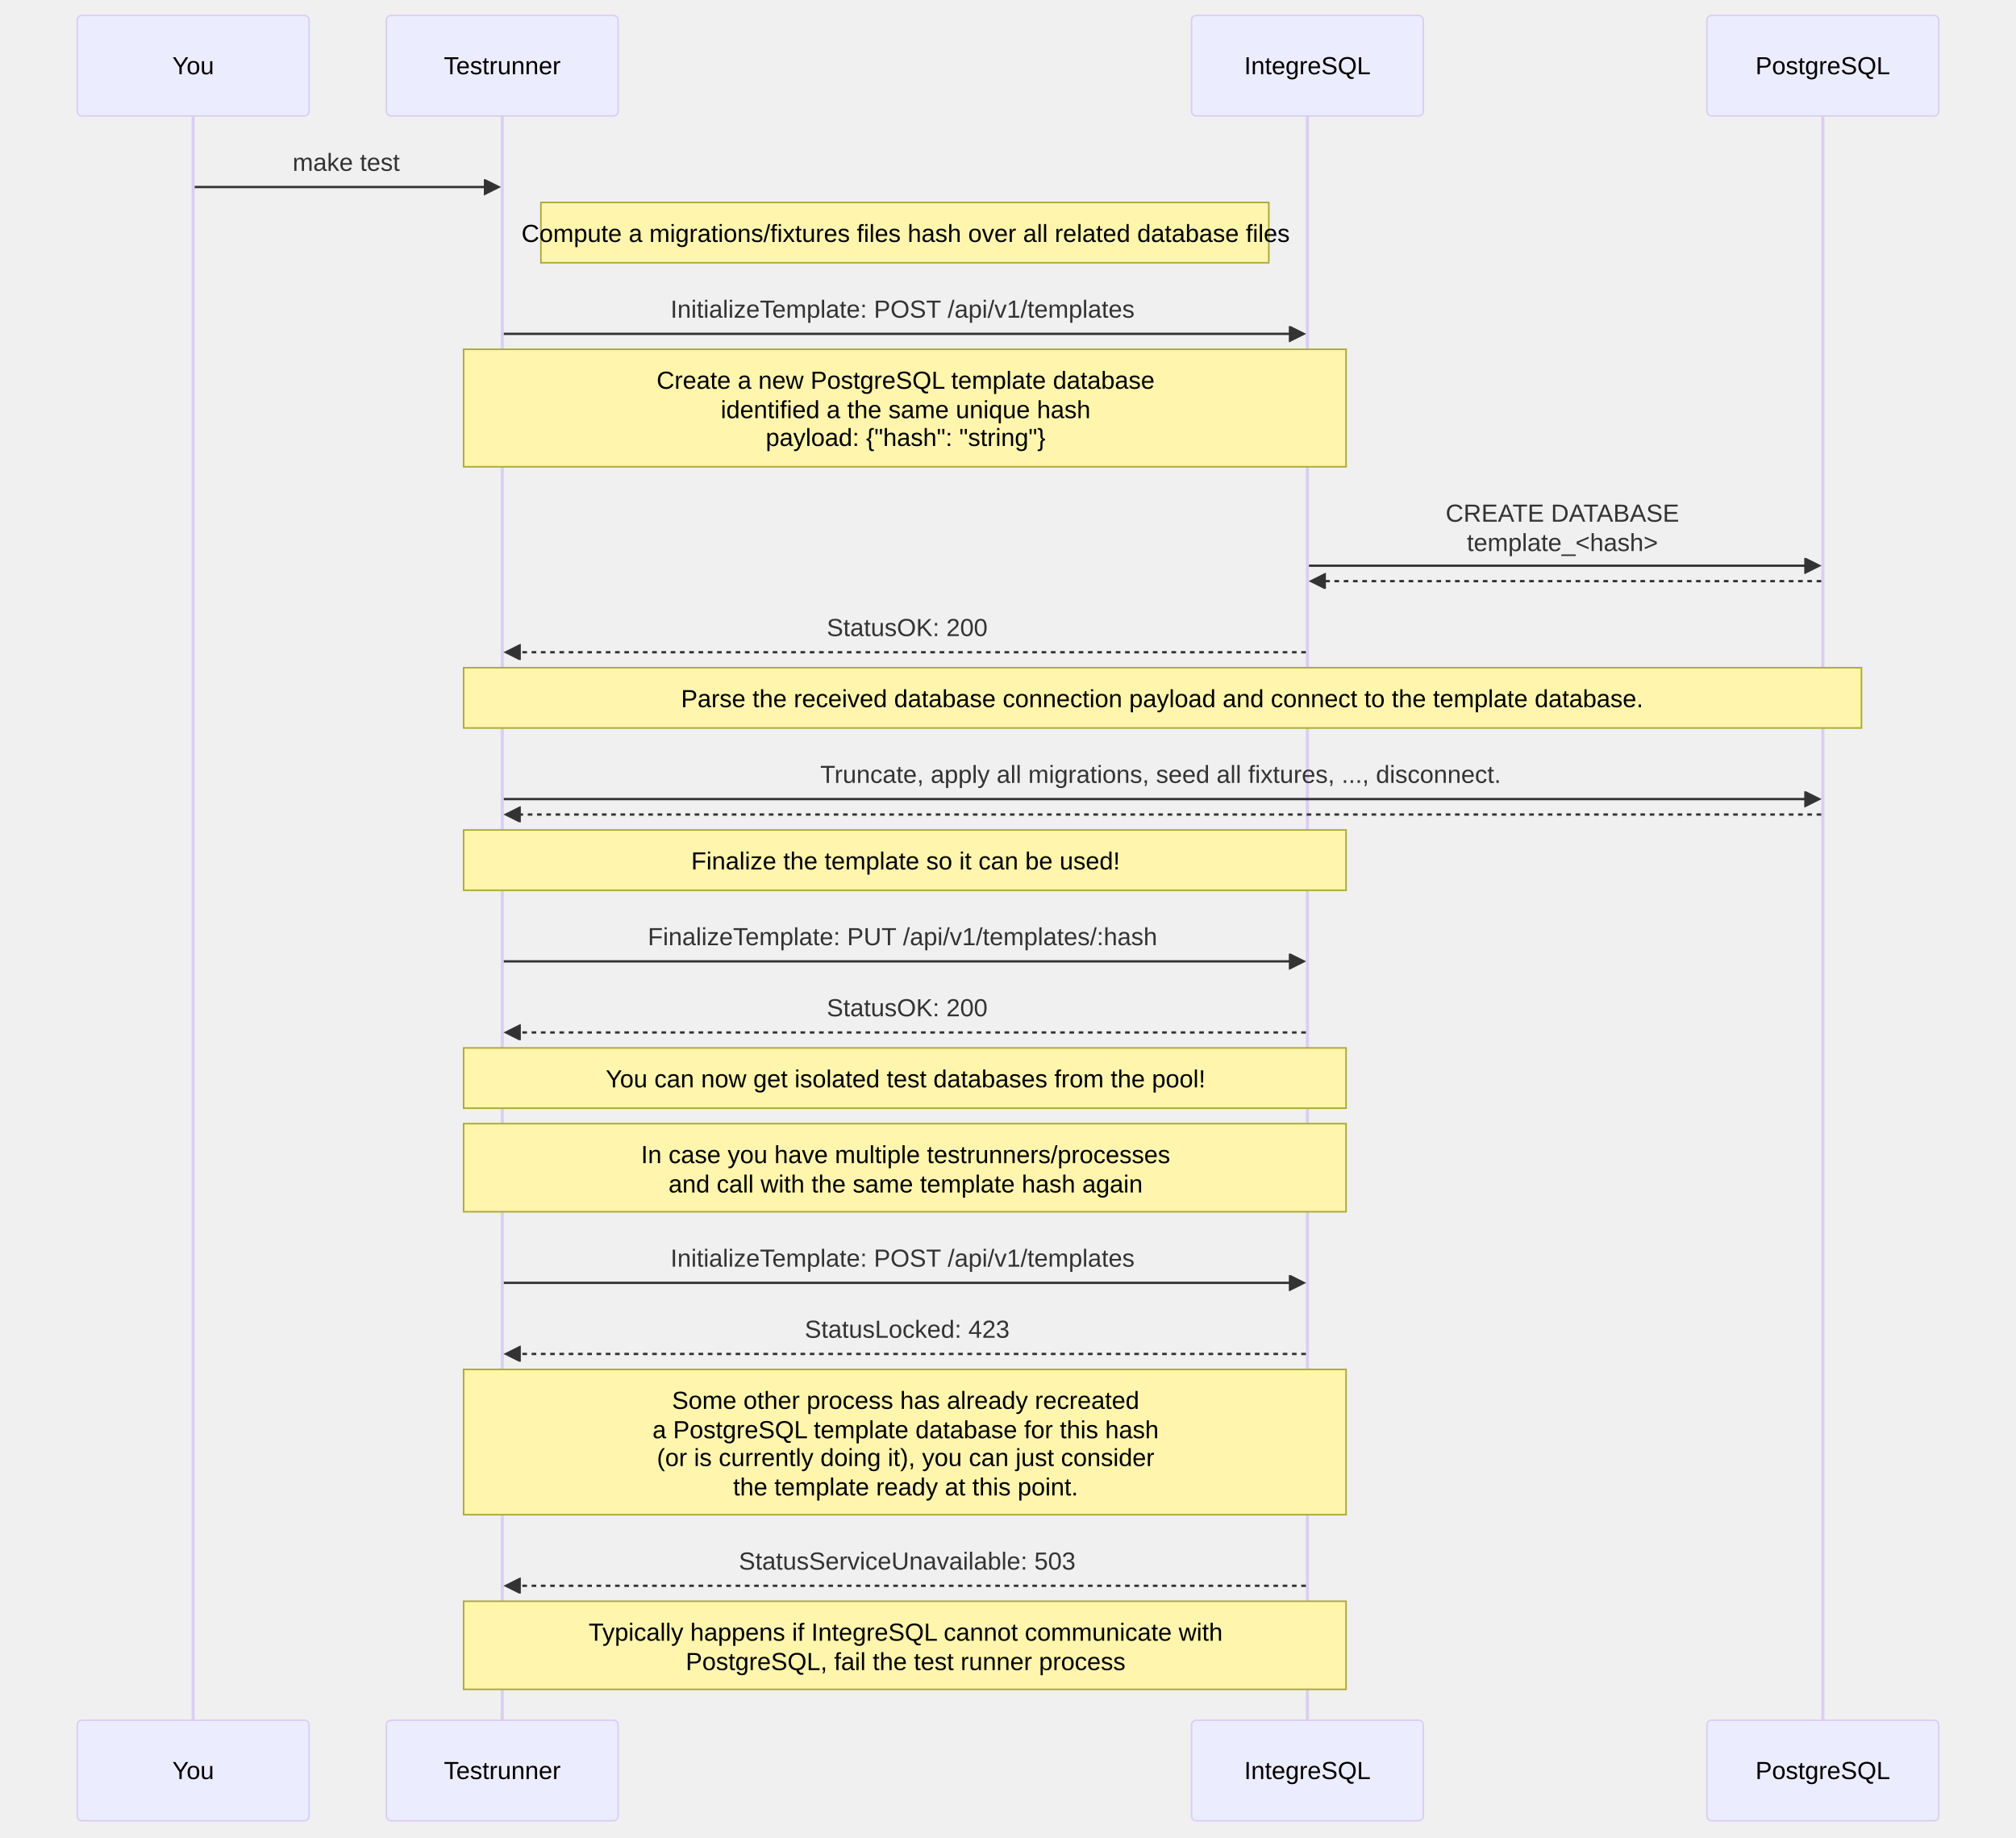
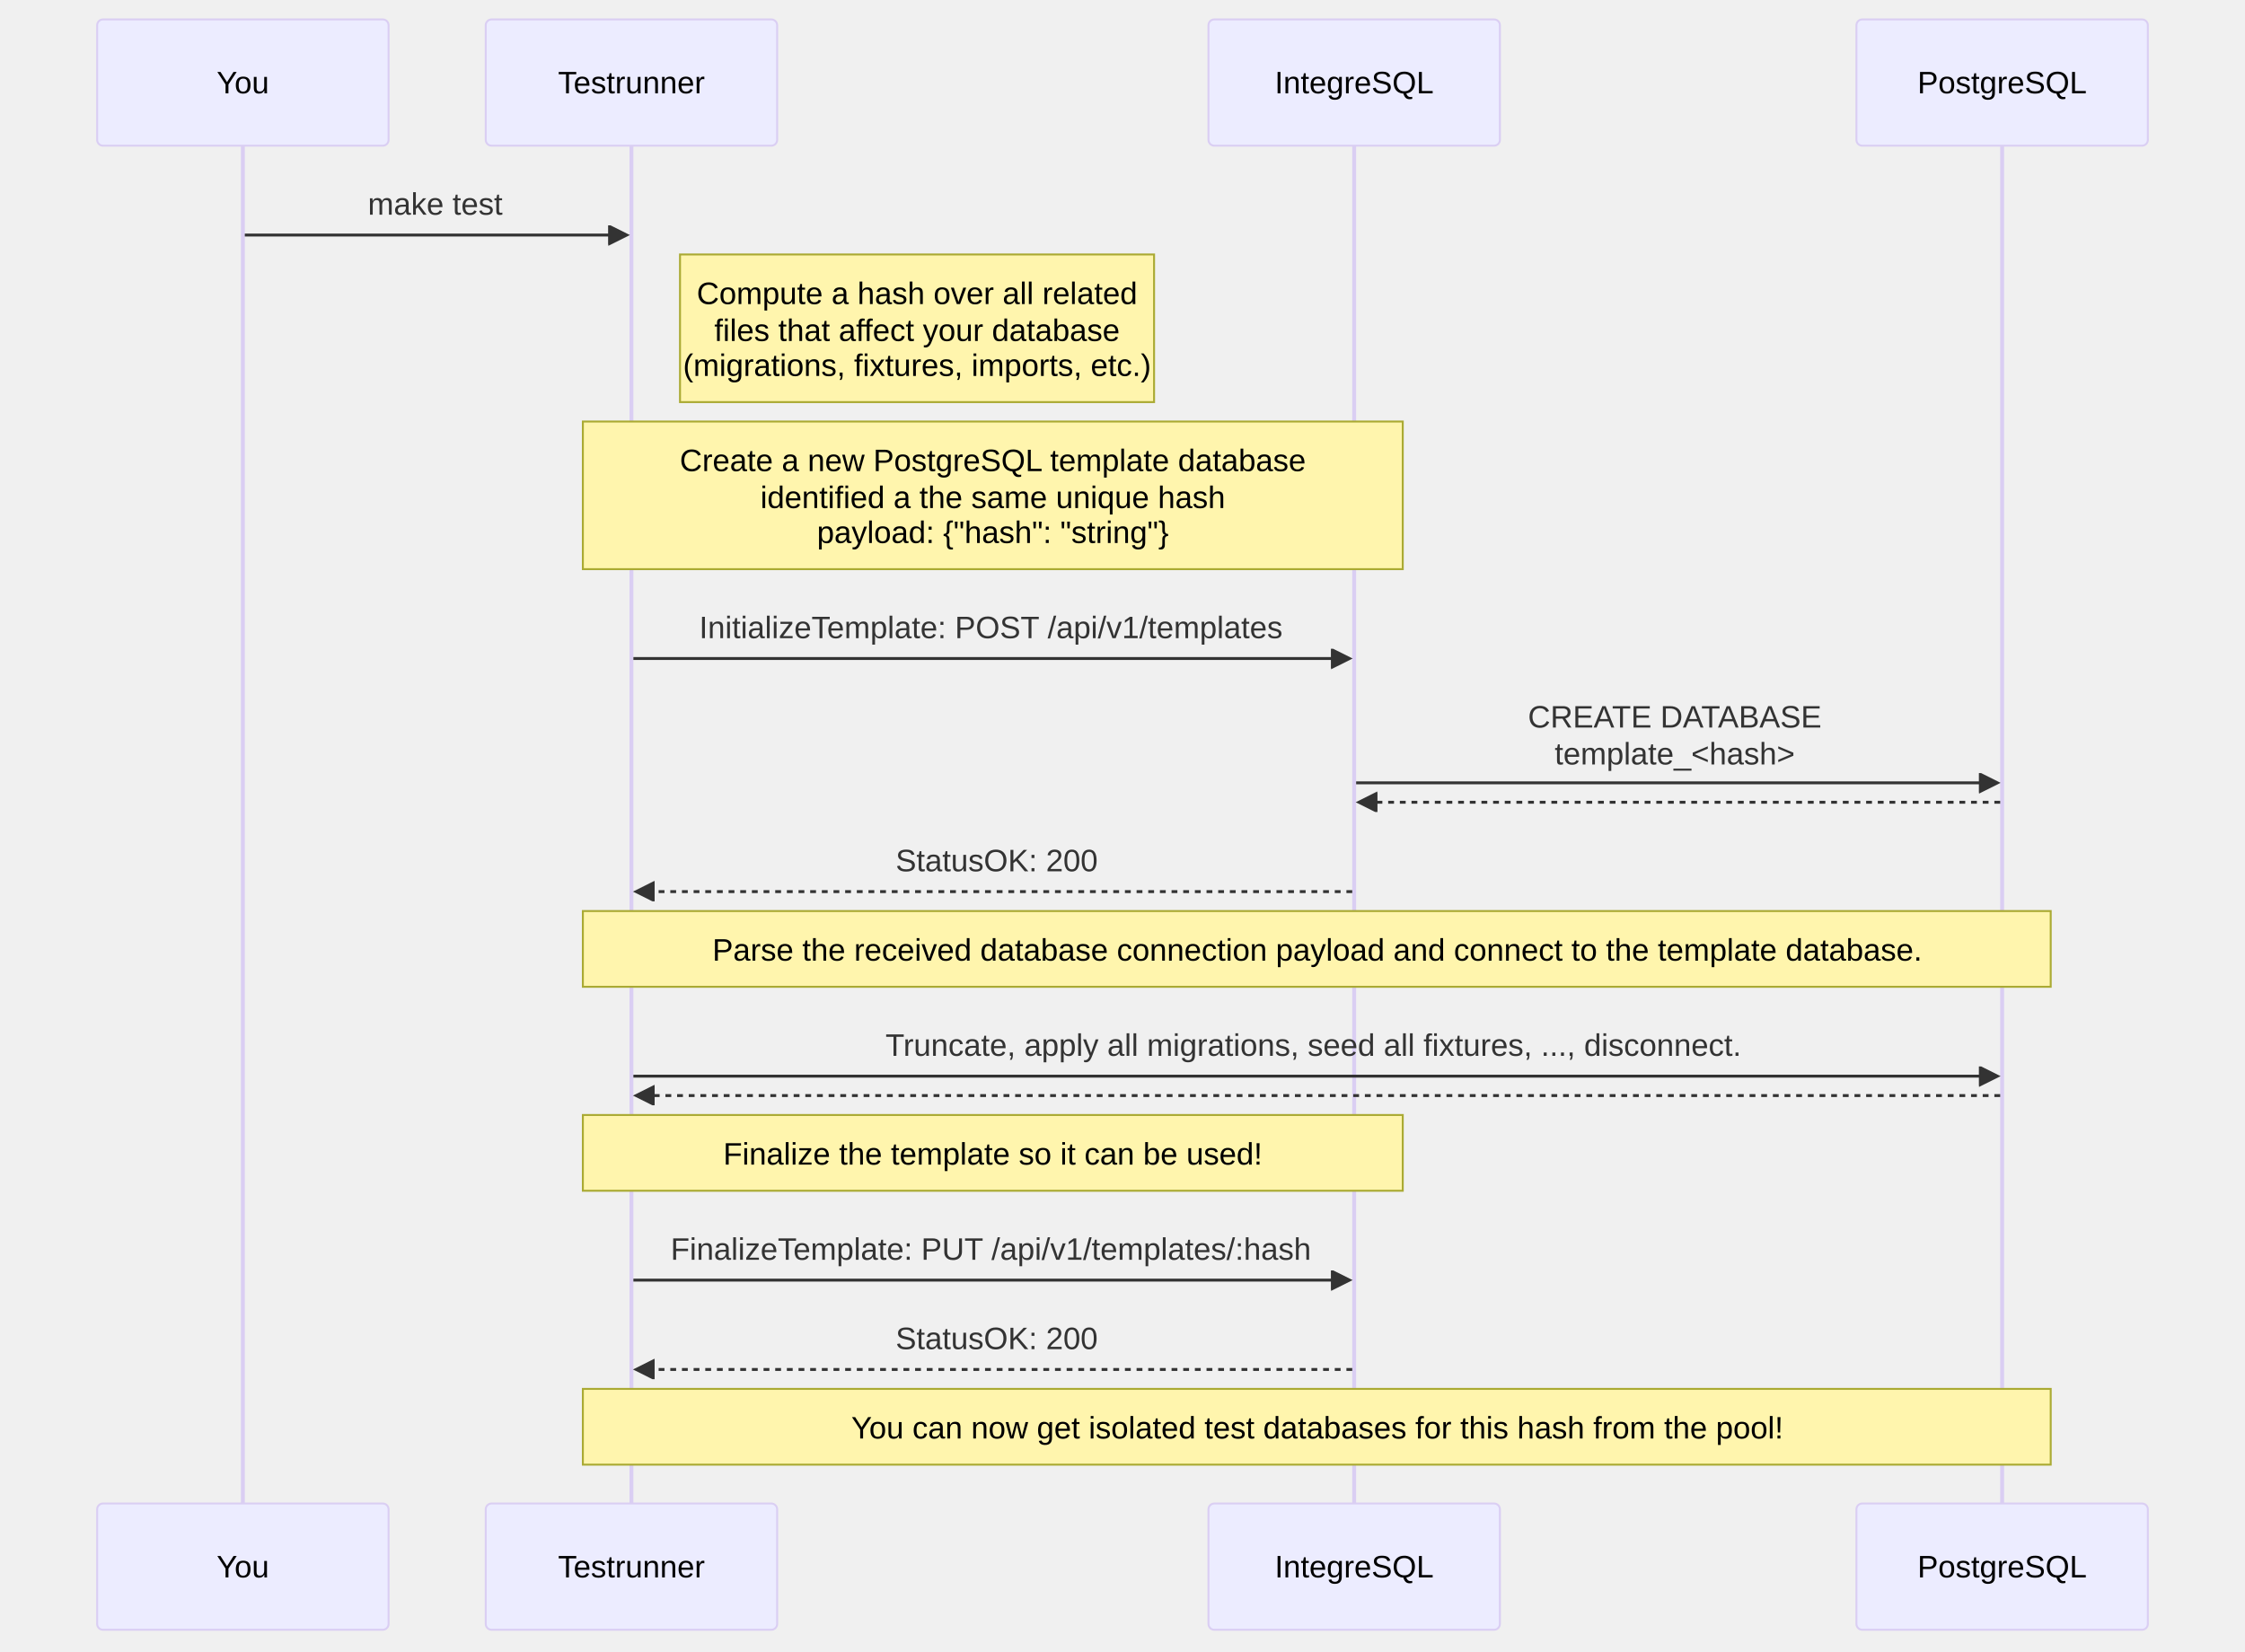
- <svg xmlns="http://www.w3.org/2000/svg" aria-roledescription="sequence" role="graphics-document document" viewBox="-50 -10 1304.5 1189" style="max-width: 1304.5px; background-color: white;" width="100%" id="my-svg">
+ <svg xmlns="http://www.w3.org/2000/svg" aria-roledescription="sequence" role="graphics-document document" viewBox="-50 -10 1155.5 850" style="max-width: 1155.5px; background-color: white;" width="100%" id="my-svg">
  <g>
-     <rect class="actor" ry="3" rx="3" height="65" width="150" stroke="#666" fill="#eaeaea" y="1103" x="1054.5" />
-     <text style="text-anchor: middle; font-size: 16px; font-weight: 400;" class="actor" alignment-baseline="central" dominant-baseline="central" y="1135.5" x="1129.5">
-       <tspan dy="0" x="1129.5">PostgreSQL</tspan>
+     <rect class="actor" ry="3" rx="3" height="65" width="150" stroke="#666" fill="#eaeaea" y="764" x="905.5" />
+     <text style="text-anchor: middle; font-size: 16px; font-weight: 400;" class="actor" alignment-baseline="central" dominant-baseline="central" y="796.5" x="980.5">
+       <tspan dy="0" x="980.5">PostgreSQL</tspan>
    </text>
  </g>
  <g>
-     <rect class="actor" ry="3" rx="3" height="65" width="150" stroke="#666" fill="#eaeaea" y="1103" x="721" />
-     <text style="text-anchor: middle; font-size: 16px; font-weight: 400;" class="actor" alignment-baseline="central" dominant-baseline="central" y="1135.5" x="796">
-       <tspan dy="0" x="796">IntegreSQL</tspan>
+     <rect class="actor" ry="3" rx="3" height="65" width="150" stroke="#666" fill="#eaeaea" y="764" x="572" />
+     <text style="text-anchor: middle; font-size: 16px; font-weight: 400;" class="actor" alignment-baseline="central" dominant-baseline="central" y="796.5" x="647">
+       <tspan dy="0" x="647">IntegreSQL</tspan>
    </text>
  </g>
  <g>
-     <rect class="actor" ry="3" rx="3" height="65" width="150" stroke="#666" fill="#eaeaea" y="1103" x="200" />
-     <text style="text-anchor: middle; font-size: 16px; font-weight: 400;" class="actor" alignment-baseline="central" dominant-baseline="central" y="1135.5" x="275">
+     <rect class="actor" ry="3" rx="3" height="65" width="150" stroke="#666" fill="#eaeaea" y="764" x="200" />
+     <text style="text-anchor: middle; font-size: 16px; font-weight: 400;" class="actor" alignment-baseline="central" dominant-baseline="central" y="796.5" x="275">
      <tspan dy="0" x="275">Testrunner</tspan>
    </text>
  </g>
  <g>
-     <rect class="actor" ry="3" rx="3" height="65" width="150" stroke="#666" fill="#eaeaea" y="1103" x="0" />
-     <text style="text-anchor: middle; font-size: 16px; font-weight: 400;" class="actor" alignment-baseline="central" dominant-baseline="central" y="1135.5" x="75">
+     <rect class="actor" ry="3" rx="3" height="65" width="150" stroke="#666" fill="#eaeaea" y="764" x="0" />
+     <text style="text-anchor: middle; font-size: 16px; font-weight: 400;" class="actor" alignment-baseline="central" dominant-baseline="central" y="796.5" x="75">
      <tspan dy="0" x="75">You</tspan>
    </text>
  </g>
  <g>
-     <line stroke="#999" stroke-width="0.5px" class="200" y2="1103" x2="1129.5" y1="5" x1="1129.5" id="actor3" />
+     <line stroke="#999" stroke-width="0.5px" class="200" y2="764" x2="980.5" y1="5" x1="980.5" id="actor3" />
    <g id="root-3">
-       <rect class="actor" ry="3" rx="3" height="65" width="150" stroke="#666" fill="#eaeaea" y="0" x="1054.5" />
-       <text style="text-anchor: middle; font-size: 16px; font-weight: 400;" class="actor" alignment-baseline="central" dominant-baseline="central" y="32.5" x="1129.5">
-         <tspan dy="0" x="1129.5">PostgreSQL</tspan>
+       <rect class="actor" ry="3" rx="3" height="65" width="150" stroke="#666" fill="#eaeaea" y="0" x="905.5" />
+       <text style="text-anchor: middle; font-size: 16px; font-weight: 400;" class="actor" alignment-baseline="central" dominant-baseline="central" y="32.5" x="980.5">
+         <tspan dy="0" x="980.5">PostgreSQL</tspan>
      </text>
    </g>
  </g>
  <g>
-     <line stroke="#999" stroke-width="0.5px" class="200" y2="1103" x2="796" y1="5" x1="796" id="actor2" />
+     <line stroke="#999" stroke-width="0.5px" class="200" y2="764" x2="647" y1="5" x1="647" id="actor2" />
    <g id="root-2">
-       <rect class="actor" ry="3" rx="3" height="65" width="150" stroke="#666" fill="#eaeaea" y="0" x="721" />
-       <text style="text-anchor: middle; font-size: 16px; font-weight: 400;" class="actor" alignment-baseline="central" dominant-baseline="central" y="32.5" x="796">
-         <tspan dy="0" x="796">IntegreSQL</tspan>
+       <rect class="actor" ry="3" rx="3" height="65" width="150" stroke="#666" fill="#eaeaea" y="0" x="572" />
+       <text style="text-anchor: middle; font-size: 16px; font-weight: 400;" class="actor" alignment-baseline="central" dominant-baseline="central" y="32.5" x="647">
+         <tspan dy="0" x="647">IntegreSQL</tspan>
      </text>
    </g>
  </g>
  <g>
-     <line stroke="#999" stroke-width="0.5px" class="200" y2="1103" x2="275" y1="5" x1="275" id="actor1" />
+     <line stroke="#999" stroke-width="0.5px" class="200" y2="764" x2="275" y1="5" x1="275" id="actor1" />
    <g id="root-1">
      <rect class="actor" ry="3" rx="3" height="65" width="150" stroke="#666" fill="#eaeaea" y="0" x="200" />
      <text style="text-anchor: middle; font-size: 16px; font-weight: 400;" class="actor" alignment-baseline="central" dominant-baseline="central" y="32.5" x="275">
        <tspan dy="0" x="275">Testrunner</tspan>
      </text>
    </g>
  </g>
  <g>
-     <line stroke="#999" stroke-width="0.5px" class="200" y2="1103" x2="75" y1="5" x1="75" id="actor0" />
+     <line stroke="#999" stroke-width="0.5px" class="200" y2="764" x2="75" y1="5" x1="75" id="actor0" />
    <g id="root-0">
      <rect class="actor" ry="3" rx="3" height="65" width="150" stroke="#666" fill="#eaeaea" y="0" x="0" />
      <text style="text-anchor: middle; font-size: 16px; font-weight: 400;" class="actor" alignment-baseline="central" dominant-baseline="central" y="32.5" x="75">
        <tspan dy="0" x="75">You</tspan>
      </text>
    </g>
  </g>
  <style>#my-svg{font-family:"trebuchet ms",verdana,arial,sans-serif;font-size:16px;fill:#333;}#my-svg .error-icon{fill:#552222;}#my-svg .error-text{fill:#552222;stroke:#552222;}#my-svg .edge-thickness-normal{stroke-width:2px;}#my-svg .edge-thickness-thick{stroke-width:3.5px;}#my-svg .edge-pattern-solid{stroke-dasharray:0;}#my-svg .edge-pattern-dashed{stroke-dasharray:3;}#my-svg .edge-pattern-dotted{stroke-dasharray:2;}#my-svg .marker{fill:#333333;stroke:#333333;}#my-svg .marker.cross{stroke:#333333;}#my-svg svg{font-family:"trebuchet ms",verdana,arial,sans-serif;font-size:16px;}#my-svg .actor{stroke:hsl(259.626, 59.777%, 87.902%);fill:#ECECFF;}#my-svg text.actor&gt;tspan{fill:black;stroke:none;}#my-svg .actor-line{stroke:grey;}#my-svg .messageLine0{stroke-width:1.5;stroke-dasharray:none;stroke:#333;}#my-svg .messageLine1{stroke-width:1.5;stroke-dasharray:2,2;stroke:#333;}#my-svg #arrowhead path{fill:#333;stroke:#333;}#my-svg .sequenceNumber{fill:white;}#my-svg #sequencenumber{fill:#333;}#my-svg #crosshead path{fill:#333;stroke:#333;}#my-svg .messageText{fill:#333;stroke:none;}#my-svg .labelBox{stroke:hsl(259.626, 59.777%, 87.902%);fill:#ECECFF;}#my-svg .labelText,#my-svg .labelText&gt;tspan{fill:black;stroke:none;}#my-svg .loopText,#my-svg .loopText&gt;tspan{fill:black;stroke:none;}#my-svg .loopLine{stroke-width:2px;stroke-dasharray:2,2;stroke:hsl(259.626, 59.777%, 87.902%);fill:hsl(259.626, 59.777%, 87.902%);}#my-svg .note{stroke:#aaaa33;fill:#fff5ad;}#my-svg .noteText,#my-svg .noteText&gt;tspan{fill:black;stroke:none;}#my-svg .activation0{fill:#f4f4f4;stroke:#666;}#my-svg .activation1{fill:#f4f4f4;stroke:#666;}#my-svg .activation2{fill:#f4f4f4;stroke:#666;}#my-svg .actorPopupMenu{position:absolute;}#my-svg .actorPopupMenuPanel{position:absolute;fill:#ECECFF;box-shadow:0px 8px 16px 0px rgba(0,0,0,0.2);filter:drop-shadow(3px 5px 2px rgb(0 0 0 / 0.4));}#my-svg .actor-man line{stroke:hsl(259.626, 59.777%, 87.902%);fill:#ECECFF;}#my-svg .actor-man circle,#my-svg line{stroke:hsl(259.626, 59.777%, 87.902%);fill:#ECECFF;stroke-width:2px;}#my-svg :root{--mermaid-font-family:"trebuchet ms",verdana,arial,sans-serif;}</style>
  <g />
  <defs>
    <symbol height="24" width="24" id="computer">
      <path d="M2 2v13h20v-13h-20zm18 11h-16v-9h16v9zm-10.228 6l.466-1h3.524l.467 1h-4.457zm14.228 3h-24l2-6h2.104l-1.33 4h18.45l-1.297-4h2.073l2 6zm-5-10h-14v-7h14v7z" transform="scale(.5)" />
    </symbol>
  </defs>
  <defs>
    <symbol clip-rule="evenodd" fill-rule="evenodd" id="database">
      <path d="M12.258.001l.256.004.255.005.253.008.251.01.249.012.247.015.246.016.242.019.241.02.239.023.236.024.233.027.231.028.229.031.225.032.223.034.22.036.217.038.214.04.211.041.208.043.205.045.201.046.198.048.194.05.191.051.187.053.183.054.18.056.175.057.172.059.168.06.163.061.16.063.155.064.15.066.074.033.073.033.071.034.07.034.069.035.068.035.067.035.066.035.064.036.064.036.062.036.06.036.06.037.058.037.058.037.055.038.055.038.053.038.052.038.051.039.05.039.048.039.047.039.045.04.044.04.043.04.041.04.04.041.039.041.037.041.036.041.034.041.033.042.032.042.03.042.029.042.027.042.026.043.024.043.023.043.021.043.02.043.018.044.017.043.015.044.013.044.012.044.011.045.009.044.007.045.006.045.004.045.002.045.001.045v17l-.001.045-.002.045-.004.045-.006.045-.007.045-.009.044-.011.045-.012.044-.013.044-.015.044-.017.043-.018.044-.02.043-.021.043-.023.043-.024.043-.026.043-.027.042-.029.042-.03.042-.032.042-.033.042-.034.041-.036.041-.037.041-.039.041-.04.041-.041.04-.043.04-.044.04-.045.04-.047.039-.048.039-.05.039-.051.039-.052.038-.053.038-.055.038-.055.038-.058.037-.058.037-.06.037-.06.036-.062.036-.064.036-.064.036-.066.035-.067.035-.068.035-.069.035-.07.034-.071.034-.073.033-.074.033-.15.066-.155.064-.16.063-.163.061-.168.06-.172.059-.175.057-.18.056-.183.054-.187.053-.191.051-.194.05-.198.048-.201.046-.205.045-.208.043-.211.041-.214.04-.217.038-.22.036-.223.034-.225.032-.229.031-.231.028-.233.027-.236.024-.239.023-.241.02-.242.019-.246.016-.247.015-.249.012-.251.01-.253.008-.255.005-.256.004-.258.001-.258-.001-.256-.004-.255-.005-.253-.008-.251-.01-.249-.012-.247-.015-.245-.016-.243-.019-.241-.02-.238-.023-.236-.024-.234-.027-.231-.028-.228-.031-.226-.032-.223-.034-.22-.036-.217-.038-.214-.04-.211-.041-.208-.043-.204-.045-.201-.046-.198-.048-.195-.05-.19-.051-.187-.053-.184-.054-.179-.056-.176-.057-.172-.059-.167-.06-.164-.061-.159-.063-.155-.064-.151-.066-.074-.033-.072-.033-.072-.034-.07-.034-.069-.035-.068-.035-.067-.035-.066-.035-.064-.036-.063-.036-.062-.036-.061-.036-.06-.037-.058-.037-.057-.037-.056-.038-.055-.038-.053-.038-.052-.038-.051-.039-.049-.039-.049-.039-.046-.039-.046-.04-.044-.04-.043-.04-.041-.04-.04-.041-.039-.041-.037-.041-.036-.041-.034-.041-.033-.042-.032-.042-.03-.042-.029-.042-.027-.042-.026-.043-.024-.043-.023-.043-.021-.043-.02-.043-.018-.044-.017-.043-.015-.044-.013-.044-.012-.044-.011-.045-.009-.044-.007-.045-.006-.045-.004-.045-.002-.045-.001-.045v-17l.001-.045.002-.045.004-.045.006-.045.007-.045.009-.044.011-.045.012-.044.013-.044.015-.044.017-.043.018-.044.02-.043.021-.043.023-.043.024-.043.026-.043.027-.042.029-.042.03-.042.032-.042.033-.042.034-.041.036-.041.037-.041.039-.041.04-.041.041-.04.043-.04.044-.04.046-.04.046-.039.049-.039.049-.039.051-.039.052-.038.053-.038.055-.038.056-.038.057-.037.058-.037.06-.037.061-.036.062-.036.063-.036.064-.036.066-.035.067-.035.068-.035.069-.035.07-.034.072-.034.072-.033.074-.033.151-.066.155-.064.159-.063.164-.061.167-.06.172-.059.176-.057.179-.056.184-.054.187-.053.19-.051.195-.05.198-.048.201-.046.204-.045.208-.043.211-.041.214-.04.217-.038.22-.036.223-.034.226-.032.228-.031.231-.028.234-.027.236-.024.238-.023.241-.02.243-.019.245-.016.247-.015.249-.012.251-.01.253-.008.255-.005.256-.004.258-.001.258.001zm-9.258 20.499v.01l.001.021.003.021.004.022.005.021.006.022.007.022.009.023.01.022.011.023.012.023.013.023.015.023.016.024.017.023.018.024.019.024.021.024.022.025.023.024.024.025.052.049.056.05.061.051.066.051.07.051.075.051.079.052.084.052.088.052.092.052.097.052.102.051.105.052.11.052.114.051.119.051.123.051.127.05.131.05.135.05.139.048.144.049.147.047.152.047.155.047.16.045.163.045.167.043.171.043.176.041.178.041.183.039.187.039.19.037.194.035.197.035.202.033.204.031.209.03.212.029.216.027.219.025.222.024.226.021.23.02.233.018.236.016.24.015.243.012.246.01.249.008.253.005.256.004.259.001.26-.001.257-.004.254-.005.25-.008.247-.011.244-.012.241-.014.237-.016.233-.018.231-.021.226-.021.224-.024.22-.026.216-.027.212-.028.21-.031.205-.031.202-.034.198-.034.194-.036.191-.037.187-.039.183-.04.179-.04.175-.042.172-.043.168-.044.163-.045.16-.046.155-.046.152-.047.148-.048.143-.049.139-.049.136-.05.131-.05.126-.05.123-.051.118-.052.114-.051.11-.052.106-.052.101-.052.096-.052.092-.052.088-.053.083-.051.079-.052.074-.052.07-.051.065-.051.06-.051.056-.05.051-.05.023-.024.023-.025.021-.024.02-.024.019-.024.018-.024.017-.024.015-.023.014-.024.013-.023.012-.023.01-.023.01-.022.008-.022.006-.022.006-.022.004-.022.004-.021.001-.021.001-.021v-4.127l-.077.055-.08.053-.083.054-.085.053-.087.052-.09.052-.093.051-.095.05-.097.05-.1.049-.102.049-.105.048-.106.047-.109.047-.111.046-.114.045-.115.045-.118.044-.12.043-.122.042-.124.042-.126.041-.128.04-.13.04-.132.038-.134.038-.135.037-.138.037-.139.035-.142.035-.143.034-.144.033-.147.032-.148.031-.15.03-.151.03-.153.029-.154.027-.156.027-.158.026-.159.025-.161.024-.162.023-.163.022-.165.021-.166.02-.167.019-.169.018-.169.017-.171.016-.173.015-.173.014-.175.013-.175.012-.177.011-.178.01-.179.008-.179.008-.181.006-.182.005-.182.004-.184.003-.184.002h-.37l-.184-.002-.184-.003-.182-.004-.182-.005-.181-.006-.179-.008-.179-.008-.178-.01-.176-.011-.176-.012-.175-.013-.173-.014-.172-.015-.171-.016-.17-.017-.169-.018-.167-.019-.166-.02-.165-.021-.163-.022-.162-.023-.161-.024-.159-.025-.157-.026-.156-.027-.155-.027-.153-.029-.151-.03-.15-.03-.148-.031-.146-.032-.145-.033-.143-.034-.141-.035-.14-.035-.137-.037-.136-.037-.134-.038-.132-.038-.13-.04-.128-.04-.126-.041-.124-.042-.122-.042-.12-.044-.117-.043-.116-.045-.113-.045-.112-.046-.109-.047-.106-.047-.105-.048-.102-.049-.1-.049-.097-.05-.095-.05-.093-.052-.09-.051-.087-.052-.085-.053-.083-.054-.08-.054-.077-.054v4.127zm0-5.654v.011l.001.021.003.021.004.021.005.022.006.022.007.022.009.022.01.022.011.023.012.023.013.023.015.024.016.023.017.024.018.024.019.024.021.024.022.024.023.025.024.024.052.05.056.05.061.05.066.051.07.051.075.052.079.051.084.052.088.052.092.052.097.052.102.052.105.052.11.051.114.051.119.052.123.05.127.051.131.05.135.049.139.049.144.048.147.048.152.047.155.046.16.045.163.045.167.044.171.042.176.042.178.04.183.04.187.038.19.037.194.036.197.034.202.033.204.032.209.03.212.028.216.027.219.025.222.024.226.022.23.02.233.018.236.016.24.014.243.012.246.01.249.008.253.006.256.003.259.001.26-.001.257-.003.254-.006.25-.008.247-.01.244-.012.241-.015.237-.016.233-.018.231-.02.226-.022.224-.024.22-.025.216-.027.212-.029.21-.03.205-.032.202-.033.198-.035.194-.036.191-.037.187-.039.183-.039.179-.041.175-.042.172-.043.168-.044.163-.045.16-.045.155-.047.152-.047.148-.048.143-.048.139-.05.136-.049.131-.05.126-.051.123-.051.118-.051.114-.052.11-.052.106-.052.101-.052.096-.052.092-.052.088-.052.083-.052.079-.052.074-.051.07-.052.065-.051.06-.05.056-.051.051-.049.023-.025.023-.024.021-.025.02-.024.019-.024.018-.024.017-.024.015-.023.014-.023.013-.024.012-.022.01-.023.01-.023.008-.022.006-.022.006-.022.004-.021.004-.022.001-.021.001-.021v-4.139l-.077.054-.08.054-.083.054-.085.052-.087.053-.09.051-.093.051-.095.051-.097.05-.1.049-.102.049-.105.048-.106.047-.109.047-.111.046-.114.045-.115.044-.118.044-.12.044-.122.042-.124.042-.126.041-.128.04-.13.039-.132.039-.134.038-.135.037-.138.036-.139.036-.142.035-.143.033-.144.033-.147.033-.148.031-.15.03-.151.03-.153.028-.154.028-.156.027-.158.026-.159.025-.161.024-.162.023-.163.022-.165.021-.166.02-.167.019-.169.018-.169.017-.171.016-.173.015-.173.014-.175.013-.175.012-.177.011-.178.009-.179.009-.179.007-.181.007-.182.005-.182.004-.184.003-.184.002h-.37l-.184-.002-.184-.003-.182-.004-.182-.005-.181-.007-.179-.007-.179-.009-.178-.009-.176-.011-.176-.012-.175-.013-.173-.014-.172-.015-.171-.016-.17-.017-.169-.018-.167-.019-.166-.02-.165-.021-.163-.022-.162-.023-.161-.024-.159-.025-.157-.026-.156-.027-.155-.028-.153-.028-.151-.03-.15-.03-.148-.031-.146-.033-.145-.033-.143-.033-.141-.035-.14-.036-.137-.036-.136-.037-.134-.038-.132-.039-.13-.039-.128-.04-.126-.041-.124-.042-.122-.043-.12-.043-.117-.044-.116-.044-.113-.046-.112-.046-.109-.046-.106-.047-.105-.048-.102-.049-.1-.049-.097-.05-.095-.051-.093-.051-.09-.051-.087-.053-.085-.052-.083-.054-.08-.054-.077-.054v4.139zm0-5.666v.011l.001.02.003.022.004.021.005.022.006.021.007.022.009.023.01.022.011.023.012.023.013.023.015.023.016.024.017.024.018.023.019.024.021.025.022.024.023.024.024.025.052.05.056.05.061.05.066.051.07.051.075.052.079.051.084.052.088.052.092.052.097.052.102.052.105.051.11.052.114.051.119.051.123.051.127.05.131.05.135.05.139.049.144.048.147.048.152.047.155.046.16.045.163.045.167.043.171.043.176.042.178.04.183.04.187.038.19.037.194.036.197.034.202.033.204.032.209.03.212.028.216.027.219.025.222.024.226.021.23.02.233.018.236.017.24.014.243.012.246.01.249.008.253.006.256.003.259.001.26-.001.257-.003.254-.006.25-.008.247-.01.244-.013.241-.014.237-.016.233-.018.231-.02.226-.022.224-.024.22-.025.216-.027.212-.029.21-.03.205-.032.202-.033.198-.035.194-.036.191-.037.187-.039.183-.039.179-.041.175-.042.172-.043.168-.044.163-.045.16-.045.155-.047.152-.047.148-.048.143-.049.139-.049.136-.049.131-.051.126-.05.123-.051.118-.052.114-.051.11-.052.106-.052.101-.052.096-.052.092-.052.088-.052.083-.052.079-.052.074-.052.07-.051.065-.051.06-.051.056-.05.051-.049.023-.025.023-.025.021-.024.02-.024.019-.024.018-.024.017-.024.015-.023.014-.024.013-.023.012-.023.01-.022.01-.023.008-.022.006-.022.006-.022.004-.022.004-.021.001-.021.001-.021v-4.153l-.077.054-.08.054-.083.053-.085.053-.087.053-.09.051-.093.051-.095.051-.097.05-.1.049-.102.048-.105.048-.106.048-.109.046-.111.046-.114.046-.115.044-.118.044-.12.043-.122.043-.124.042-.126.041-.128.04-.13.039-.132.039-.134.038-.135.037-.138.036-.139.036-.142.034-.143.034-.144.033-.147.032-.148.032-.15.03-.151.03-.153.028-.154.028-.156.027-.158.026-.159.024-.161.024-.162.023-.163.023-.165.021-.166.02-.167.019-.169.018-.169.017-.171.016-.173.015-.173.014-.175.013-.175.012-.177.01-.178.01-.179.009-.179.007-.181.006-.182.006-.182.004-.184.003-.184.001-.185.001-.185-.001-.184-.001-.184-.003-.182-.004-.182-.006-.181-.006-.179-.007-.179-.009-.178-.01-.176-.01-.176-.012-.175-.013-.173-.014-.172-.015-.171-.016-.17-.017-.169-.018-.167-.019-.166-.02-.165-.021-.163-.023-.162-.023-.161-.024-.159-.024-.157-.026-.156-.027-.155-.028-.153-.028-.151-.03-.15-.03-.148-.032-.146-.032-.145-.033-.143-.034-.141-.034-.14-.036-.137-.036-.136-.037-.134-.038-.132-.039-.13-.039-.128-.041-.126-.041-.124-.041-.122-.043-.12-.043-.117-.044-.116-.044-.113-.046-.112-.046-.109-.046-.106-.048-.105-.048-.102-.048-.1-.05-.097-.049-.095-.051-.093-.051-.09-.052-.087-.052-.085-.053-.083-.053-.08-.054-.077-.054v4.153zm8.74-8.179l-.257.004-.254.005-.25.008-.247.011-.244.012-.241.014-.237.016-.233.018-.231.021-.226.022-.224.023-.22.026-.216.027-.212.028-.21.031-.205.032-.202.033-.198.034-.194.036-.191.038-.187.038-.183.04-.179.041-.175.042-.172.043-.168.043-.163.045-.16.046-.155.046-.152.048-.148.048-.143.048-.139.049-.136.05-.131.05-.126.051-.123.051-.118.051-.114.052-.11.052-.106.052-.101.052-.096.052-.092.052-.088.052-.083.052-.079.052-.074.051-.07.052-.065.051-.06.05-.056.05-.051.05-.023.025-.023.024-.021.024-.02.025-.019.024-.018.024-.017.023-.015.024-.014.023-.013.023-.012.023-.01.023-.01.022-.008.022-.006.023-.006.021-.004.022-.004.021-.001.021-.001.021.001.021.001.021.004.021.004.022.006.021.006.023.008.022.01.022.01.023.012.023.013.023.014.023.015.024.017.023.018.024.019.024.02.025.021.024.023.024.023.025.051.05.056.05.06.05.065.051.07.052.074.051.079.052.083.052.088.052.092.052.096.052.101.052.106.052.11.052.114.052.118.051.123.051.126.051.131.05.136.05.139.049.143.048.148.048.152.048.155.046.16.046.163.045.168.043.172.043.175.042.179.041.183.04.187.038.191.038.194.036.198.034.202.033.205.032.21.031.212.028.216.027.22.026.224.023.226.022.231.021.233.018.237.016.241.014.244.012.247.011.25.008.254.005.257.004.26.001.26-.001.257-.004.254-.005.25-.008.247-.011.244-.012.241-.014.237-.016.233-.018.231-.021.226-.022.224-.023.22-.026.216-.027.212-.028.21-.031.205-.032.202-.033.198-.034.194-.036.191-.038.187-.038.183-.04.179-.041.175-.042.172-.043.168-.043.163-.045.16-.046.155-.046.152-.048.148-.048.143-.048.139-.049.136-.05.131-.05.126-.051.123-.051.118-.051.114-.052.11-.052.106-.052.101-.052.096-.052.092-.052.088-.052.083-.052.079-.052.074-.051.07-.052.065-.051.06-.05.056-.05.051-.05.023-.025.023-.024.021-.024.02-.025.019-.024.018-.024.017-.023.015-.024.014-.023.013-.023.012-.023.01-.023.01-.022.008-.022.006-.023.006-.021.004-.022.004-.021.001-.021.001-.021-.001-.021-.001-.021-.004-.021-.004-.022-.006-.021-.006-.023-.008-.022-.01-.022-.01-.023-.012-.023-.013-.023-.014-.023-.015-.024-.017-.023-.018-.024-.019-.024-.02-.025-.021-.024-.023-.024-.023-.025-.051-.05-.056-.05-.06-.05-.065-.051-.07-.052-.074-.051-.079-.052-.083-.052-.088-.052-.092-.052-.096-.052-.101-.052-.106-.052-.11-.052-.114-.052-.118-.051-.123-.051-.126-.051-.131-.05-.136-.05-.139-.049-.143-.048-.148-.048-.152-.048-.155-.046-.16-.046-.163-.045-.168-.043-.172-.043-.175-.042-.179-.041-.183-.04-.187-.038-.191-.038-.194-.036-.198-.034-.202-.033-.205-.032-.21-.031-.212-.028-.216-.027-.22-.026-.224-.023-.226-.022-.231-.021-.233-.018-.237-.016-.241-.014-.244-.012-.247-.011-.25-.008-.254-.005-.257-.004-.26-.001-.26.001z" transform="scale(.5)" />
    </symbol>
  </defs>
  <defs>
    <symbol height="24" width="24" id="clock">
      <path d="M12 2c5.514 0 10 4.486 10 10s-4.486 10-10 10-10-4.486-10-10 4.486-10 10-10zm0-2c-6.627 0-12 5.373-12 12s5.373 12 12 12 12-5.373 12-12-5.373-12-12-12zm5.848 12.459c.202.038.202.333.001.372-1.907.361-6.045 1.111-6.547 1.111-.719 0-1.301-.582-1.301-1.301 0-.512.77-5.447 1.125-7.445.034-.192.312-.181.343.014l.985 6.238 5.394 1.011z" transform="scale(.5)" />
    </symbol>
  </defs>
  <defs>
    <marker orient="auto" markerHeight="12" markerWidth="12" markerUnits="userSpaceOnUse" refY="5" refX="7.9" id="arrowhead">
      <path d="M 0 0 L 10 5 L 0 10 z" />
    </marker>
  </defs>
  <defs>
    <marker refY="4.5" refX="4" orient="auto" markerHeight="8" markerWidth="15" id="crosshead">
      <path style="stroke-dasharray: 0, 0;" d="M 1,2 L 6,7 M 6,2 L 1,7" stroke-width="1pt" stroke="#000000" fill="none" />
    </marker>
  </defs>
  <defs>
    <marker orient="auto" markerHeight="28" markerWidth="20" refY="7" refX="15.5" id="filled-head">
      <path d="M 18,7 L9,13 L14,7 L9,1 Z" />
    </marker>
  </defs>
  <defs>
    <marker orient="auto" markerHeight="40" markerWidth="60" refY="15" refX="15" id="sequencenumber">
      <circle r="6" cy="15" cx="15" />
    </marker>
  </defs>
  <g>
-     <rect class="note" ry="0" rx="0" height="39" width="471" stroke="#666" fill="#EDF2AE" y="121" x="300" />
-     <text style="font-size: 16px; font-weight: 400;" dy="1em" class="noteText" alignment-baseline="middle" dominant-baseline="middle" text-anchor="middle" y="126" x="536">
-       <tspan x="536">Compute a migrations/fixtures files hash over all related database files</tspan>
+     <rect class="note" ry="0" rx="0" height="76" width="244" stroke="#666" fill="#EDF2AE" y="121" x="300" />
+     <text style="font-size: 16px; font-weight: 400;" dy="1em" class="noteText" alignment-baseline="middle" dominant-baseline="middle" text-anchor="middle" y="126" x="422">
+       <tspan x="422">Compute a hash over all related </tspan>
+     </text>
+     <text style="font-size: 16px; font-weight: 400;" dy="1em" class="noteText" alignment-baseline="middle" dominant-baseline="middle" text-anchor="middle" y="145" x="422">
+       <tspan x="422"> files that affect your database</tspan>
+     </text>
+     <text style="font-size: 16px; font-weight: 400;" dy="1em" class="noteText" alignment-baseline="middle" dominant-baseline="middle" text-anchor="middle" y="163" x="422">
+       <tspan x="422"> (migrations, fixtures, imports, etc.)</tspan>
    </text>
  </g>
  <g>
-     <rect class="note" ry="0" rx="0" height="76" width="571" stroke="#666" fill="#EDF2AE" y="216" x="250" />
-     <text style="font-size: 16px; font-weight: 400;" dy="1em" class="noteText" alignment-baseline="middle" dominant-baseline="middle" text-anchor="middle" y="221" x="536">
-       <tspan x="536">Create a new PostgreSQL template database</tspan>
+     <rect class="note" ry="0" rx="0" height="76" width="422" stroke="#666" fill="#EDF2AE" y="207" x="250" />
+     <text style="font-size: 16px; font-weight: 400;" dy="1em" class="noteText" alignment-baseline="middle" dominant-baseline="middle" text-anchor="middle" y="212" x="461">
+       <tspan x="461">Create a new PostgreSQL template database</tspan>
    </text>
-     <text style="font-size: 16px; font-weight: 400;" dy="1em" class="noteText" alignment-baseline="middle" dominant-baseline="middle" text-anchor="middle" y="240" x="536">
-       <tspan x="536"> identified a the same unique hash </tspan>
+     <text style="font-size: 16px; font-weight: 400;" dy="1em" class="noteText" alignment-baseline="middle" dominant-baseline="middle" text-anchor="middle" y="231" x="461">
+       <tspan x="461"> identified a the same unique hash </tspan>
    </text>
-     <text style="font-size: 16px; font-weight: 400;" dy="1em" class="noteText" alignment-baseline="middle" dominant-baseline="middle" text-anchor="middle" y="258" x="536">
-       <tspan x="536">payload: {"hash": "string"}</tspan>
+     <text style="font-size: 16px; font-weight: 400;" dy="1em" class="noteText" alignment-baseline="middle" dominant-baseline="middle" text-anchor="middle" y="249" x="461">
+       <tspan x="461">payload: {"hash": "string"}</tspan>
    </text>
  </g>
  <g>
-     <rect class="note" ry="0" rx="0" height="39" width="904.5" stroke="#666" fill="#EDF2AE" y="422" x="250" />
-     <text style="font-size: 16px; font-weight: 400;" dy="1em" class="noteText" alignment-baseline="middle" dominant-baseline="middle" text-anchor="middle" y="427" x="702">
-       <tspan x="702">Parse the received database connection payload and connect to the template database.</tspan>
+     <rect class="note" ry="0" rx="0" height="39" width="755.5" stroke="#666" fill="#EDF2AE" y="459" x="250" />
+     <text style="font-size: 16px; font-weight: 400;" dy="1em" class="noteText" alignment-baseline="middle" dominant-baseline="middle" text-anchor="middle" y="464" x="628">
+       <tspan x="628">Parse the received database connection payload and connect to the template database.</tspan>
    </text>
  </g>
  <g>
-     <rect class="note" ry="0" rx="0" height="39" width="571" stroke="#666" fill="#EDF2AE" y="527" x="250" />
-     <text style="font-size: 16px; font-weight: 400;" dy="1em" class="noteText" alignment-baseline="middle" dominant-baseline="middle" text-anchor="middle" y="532" x="536">
-       <tspan x="536">Finalize the template so it can be used!</tspan>
+     <rect class="note" ry="0" rx="0" height="39" width="422" stroke="#666" fill="#EDF2AE" y="564" x="250" />
+     <text style="font-size: 16px; font-weight: 400;" dy="1em" class="noteText" alignment-baseline="middle" dominant-baseline="middle" text-anchor="middle" y="569" x="461">
+       <tspan x="461">Finalize the template so it can be used!</tspan>
    </text>
  </g>
  <g>
-     <rect class="note" ry="0" rx="0" height="39" width="571" stroke="#666" fill="#EDF2AE" y="668" x="250" />
-     <text style="font-size: 16px; font-weight: 400;" dy="1em" class="noteText" alignment-baseline="middle" dominant-baseline="middle" text-anchor="middle" y="673" x="536">
-       <tspan x="536">You can now get isolated test databases from the pool!</tspan>
-     </text>
-   </g>
-   <g>
-     <rect class="note" ry="0" rx="0" height="57" width="571" stroke="#666" fill="#EDF2AE" y="717" x="250" />
-     <text style="font-size: 16px; font-weight: 400;" dy="1em" class="noteText" alignment-baseline="middle" dominant-baseline="middle" text-anchor="middle" y="722" x="536">
-       <tspan x="536">In case you have multiple testrunners/processes </tspan>
-     </text>
-     <text style="font-size: 16px; font-weight: 400;" dy="1em" class="noteText" alignment-baseline="middle" dominant-baseline="middle" text-anchor="middle" y="741" x="536">
-       <tspan x="536">and call with the same template hash again</tspan>
-     </text>
-   </g>
-   <g>
-     <rect class="note" ry="0" rx="0" height="94" width="571" stroke="#666" fill="#EDF2AE" y="876" x="250" />
-     <text style="font-size: 16px; font-weight: 400;" dy="1em" class="noteText" alignment-baseline="middle" dominant-baseline="middle" text-anchor="middle" y="881" x="536">
-       <tspan x="536">Some other process has already recreated </tspan>
-     </text>
-     <text style="font-size: 16px; font-weight: 400;" dy="1em" class="noteText" alignment-baseline="middle" dominant-baseline="middle" text-anchor="middle" y="900" x="536">
-       <tspan x="536"> a PostgreSQL template database for this hash</tspan>
-     </text>
-     <text style="font-size: 16px; font-weight: 400;" dy="1em" class="noteText" alignment-baseline="middle" dominant-baseline="middle" text-anchor="middle" y="918" x="536">
-       <tspan x="536"> (or is currently doing it), you can just consider</tspan>
-     </text>
-     <text style="font-size: 16px; font-weight: 400;" dy="1em" class="noteText" alignment-baseline="middle" dominant-baseline="middle" text-anchor="middle" y="937" x="536">
-       <tspan x="536"> the template ready at this point.</tspan>
-     </text>
-   </g>
-   <g>
-     <rect class="note" ry="0" rx="0" height="57" width="571" stroke="#666" fill="#EDF2AE" y="1026" x="250" />
-     <text style="font-size: 16px; font-weight: 400;" dy="1em" class="noteText" alignment-baseline="middle" dominant-baseline="middle" text-anchor="middle" y="1031" x="536">
-       <tspan x="536">Typically happens if IntegreSQL cannot communicate with</tspan>
-     </text>
-     <text style="font-size: 16px; font-weight: 400;" dy="1em" class="noteText" alignment-baseline="middle" dominant-baseline="middle" text-anchor="middle" y="1050" x="536">
-       <tspan x="536">PostgreSQL, fail the test runner process</tspan>
+     <rect class="note" ry="0" rx="0" height="39" width="755.5" stroke="#666" fill="#EDF2AE" y="705" x="250" />
+     <text style="font-size: 16px; font-weight: 400;" dy="1em" class="noteText" alignment-baseline="middle" dominant-baseline="middle" text-anchor="middle" y="710" x="628">
+       <tspan x="628">You can now get isolated test databases for this hash from the pool!</tspan>
    </text>
  </g>
  <text style="font-size: 16px; font-weight: 400;" dy="1em" class="messageText" alignment-baseline="middle" dominant-baseline="middle" text-anchor="middle" y="80" x="174">make test</text>
  <line style="fill: none;" marker-end="url(#arrowhead)" stroke="none" stroke-width="2" class="messageLine0" y2="111" x2="271" y1="111" x1="76" />
-   <text style="font-size: 16px; font-weight: 400;" dy="1em" class="messageText" alignment-baseline="middle" dominant-baseline="middle" text-anchor="middle" y="175" x="534">InitializeTemplate: POST /api/v1/templates</text>
-   <line style="fill: none;" marker-end="url(#arrowhead)" stroke="none" stroke-width="2" class="messageLine0" y2="206" x2="792" y1="206" x1="276" />
-   <text style="font-size: 16px; font-weight: 400;" dy="1em" class="messageText" alignment-baseline="middle" dominant-baseline="middle" text-anchor="middle" y="307" x="961">CREATE DATABASE </text>
-   <text style="font-size: 16px; font-weight: 400;" dy="1em" class="messageText" alignment-baseline="middle" dominant-baseline="middle" text-anchor="middle" y="326" x="961">template_&lt;hash&gt;</text>
-   <line style="fill: none;" marker-end="url(#arrowhead)" stroke="none" stroke-width="2" class="messageLine0" y2="356" x2="1125.5" y1="356" x1="797" />
-   <text style="font-size: 16px; font-weight: 400;" dy="1em" class="messageText" alignment-baseline="middle" dominant-baseline="middle" text-anchor="middle" y="371" x="964">​</text>
-   <line style="stroke-dasharray: 3, 3; fill: none;" marker-end="url(#arrowhead)" stroke="none" stroke-width="2" class="messageLine1" y2="366" x2="800" y1="366" x1="1128.5" />
-   <text style="font-size: 16px; font-weight: 400;" dy="1em" class="messageText" alignment-baseline="middle" dominant-baseline="middle" text-anchor="middle" y="381" x="537">StatusOK: 200</text>
-   <line style="stroke-dasharray: 3, 3; fill: none;" marker-end="url(#arrowhead)" stroke="none" stroke-width="2" class="messageLine1" y2="412" x2="279" y1="412" x1="795" />
-   <text style="font-size: 16px; font-weight: 400;" dy="1em" class="messageText" alignment-baseline="middle" dominant-baseline="middle" text-anchor="middle" y="476" x="701">Truncate, apply all migrations, seed all fixtures, ..., disconnect.</text>
-   <line style="fill: none;" marker-end="url(#arrowhead)" stroke="none" stroke-width="2" class="messageLine0" y2="507" x2="1125.5" y1="507" x1="276" />
-   <text style="font-size: 16px; font-weight: 400;" dy="1em" class="messageText" alignment-baseline="middle" dominant-baseline="middle" text-anchor="middle" y="522" x="704">​</text>
-   <line style="stroke-dasharray: 3, 3; fill: none;" marker-end="url(#arrowhead)" stroke="none" stroke-width="2" class="messageLine1" y2="517" x2="279" y1="517" x1="1128.5" />
-   <text style="font-size: 16px; font-weight: 400;" dy="1em" class="messageText" alignment-baseline="middle" dominant-baseline="middle" text-anchor="middle" y="581" x="534">FinalizeTemplate: PUT /api/v1/templates/:hash</text>
-   <line style="fill: none;" marker-end="url(#arrowhead)" stroke="none" stroke-width="2" class="messageLine0" y2="612" x2="792" y1="612" x1="276" />
-   <text style="font-size: 16px; font-weight: 400;" dy="1em" class="messageText" alignment-baseline="middle" dominant-baseline="middle" text-anchor="middle" y="627" x="537">StatusOK: 200</text>
-   <line style="stroke-dasharray: 3, 3; fill: none;" marker-end="url(#arrowhead)" stroke="none" stroke-width="2" class="messageLine1" y2="658" x2="279" y1="658" x1="795" />
-   <text style="font-size: 16px; font-weight: 400;" dy="1em" class="messageText" alignment-baseline="middle" dominant-baseline="middle" text-anchor="middle" y="789" x="534">InitializeTemplate: POST /api/v1/templates</text>
-   <line style="fill: none;" marker-end="url(#arrowhead)" stroke="none" stroke-width="2" class="messageLine0" y2="820" x2="792" y1="820" x1="276" />
-   <text style="font-size: 16px; font-weight: 400;" dy="1em" class="messageText" alignment-baseline="middle" dominant-baseline="middle" text-anchor="middle" y="835" x="537">StatusLocked: 423</text>
-   <line style="stroke-dasharray: 3, 3; fill: none;" marker-end="url(#arrowhead)" stroke="none" stroke-width="2" class="messageLine1" y2="866" x2="279" y1="866" x1="795" />
-   <text style="font-size: 16px; font-weight: 400;" dy="1em" class="messageText" alignment-baseline="middle" dominant-baseline="middle" text-anchor="middle" y="985" x="537">StatusServiceUnavailable: 503</text>
-   <line style="stroke-dasharray: 3, 3; fill: none;" marker-end="url(#arrowhead)" stroke="none" stroke-width="2" class="messageLine1" y2="1016" x2="279" y1="1016" x1="795" />
+   <text style="font-size: 16px; font-weight: 400;" dy="1em" class="messageText" alignment-baseline="middle" dominant-baseline="middle" text-anchor="middle" y="298" x="460">InitializeTemplate: POST /api/v1/templates</text>
+   <line style="fill: none;" marker-end="url(#arrowhead)" stroke="none" stroke-width="2" class="messageLine0" y2="329" x2="643" y1="329" x1="276" />
+   <text style="font-size: 16px; font-weight: 400;" dy="1em" class="messageText" alignment-baseline="middle" dominant-baseline="middle" text-anchor="middle" y="344" x="812">CREATE DATABASE </text>
+   <text style="font-size: 16px; font-weight: 400;" dy="1em" class="messageText" alignment-baseline="middle" dominant-baseline="middle" text-anchor="middle" y="363" x="812">template_&lt;hash&gt;</text>
+   <line style="fill: none;" marker-end="url(#arrowhead)" stroke="none" stroke-width="2" class="messageLine0" y2="393" x2="976.5" y1="393" x1="648" />
+   <text style="font-size: 16px; font-weight: 400;" dy="1em" class="messageText" alignment-baseline="middle" dominant-baseline="middle" text-anchor="middle" y="408" x="815">​</text>
+   <line style="stroke-dasharray: 3, 3; fill: none;" marker-end="url(#arrowhead)" stroke="none" stroke-width="2" class="messageLine1" y2="403" x2="651" y1="403" x1="979.5" />
+   <text style="font-size: 16px; font-weight: 400;" dy="1em" class="messageText" alignment-baseline="middle" dominant-baseline="middle" text-anchor="middle" y="418" x="463">StatusOK: 200</text>
+   <line style="stroke-dasharray: 3, 3; fill: none;" marker-end="url(#arrowhead)" stroke="none" stroke-width="2" class="messageLine1" y2="449" x2="279" y1="449" x1="646" />
+   <text style="font-size: 16px; font-weight: 400;" dy="1em" class="messageText" alignment-baseline="middle" dominant-baseline="middle" text-anchor="middle" y="513" x="626">Truncate, apply all migrations, seed all fixtures, ..., disconnect.</text>
+   <line style="fill: none;" marker-end="url(#arrowhead)" stroke="none" stroke-width="2" class="messageLine0" y2="544" x2="976.5" y1="544" x1="276" />
+   <text style="font-size: 16px; font-weight: 400;" dy="1em" class="messageText" alignment-baseline="middle" dominant-baseline="middle" text-anchor="middle" y="559" x="629">​</text>
+   <line style="stroke-dasharray: 3, 3; fill: none;" marker-end="url(#arrowhead)" stroke="none" stroke-width="2" class="messageLine1" y2="554" x2="279" y1="554" x1="979.5" />
+   <text style="font-size: 16px; font-weight: 400;" dy="1em" class="messageText" alignment-baseline="middle" dominant-baseline="middle" text-anchor="middle" y="618" x="460">FinalizeTemplate: PUT /api/v1/templates/:hash</text>
+   <line style="fill: none;" marker-end="url(#arrowhead)" stroke="none" stroke-width="2" class="messageLine0" y2="649" x2="643" y1="649" x1="276" />
+   <text style="font-size: 16px; font-weight: 400;" dy="1em" class="messageText" alignment-baseline="middle" dominant-baseline="middle" text-anchor="middle" y="664" x="463">StatusOK: 200</text>
+   <line style="stroke-dasharray: 3, 3; fill: none;" marker-end="url(#arrowhead)" stroke="none" stroke-width="2" class="messageLine1" y2="695" x2="279" y1="695" x1="646" />
</svg>
